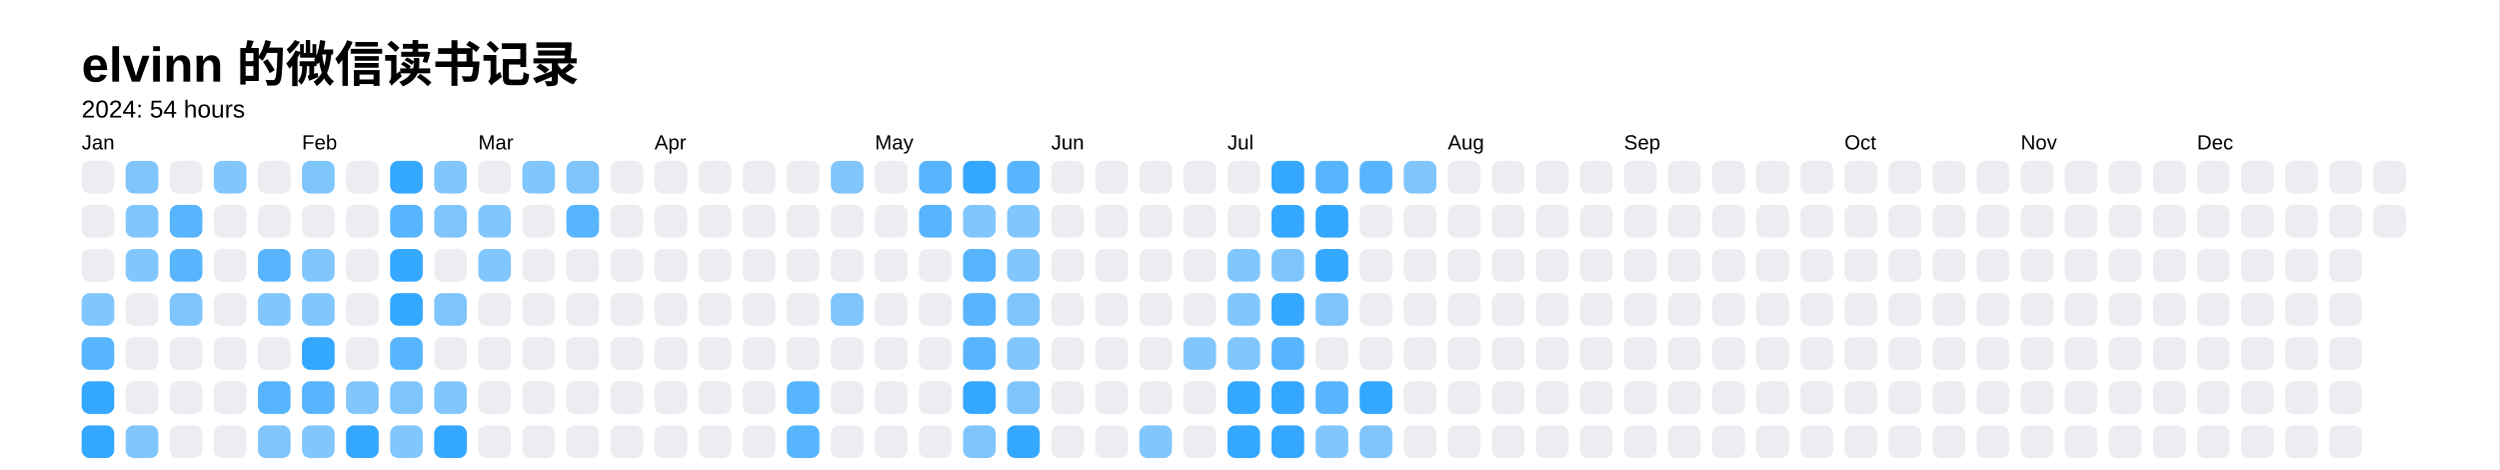
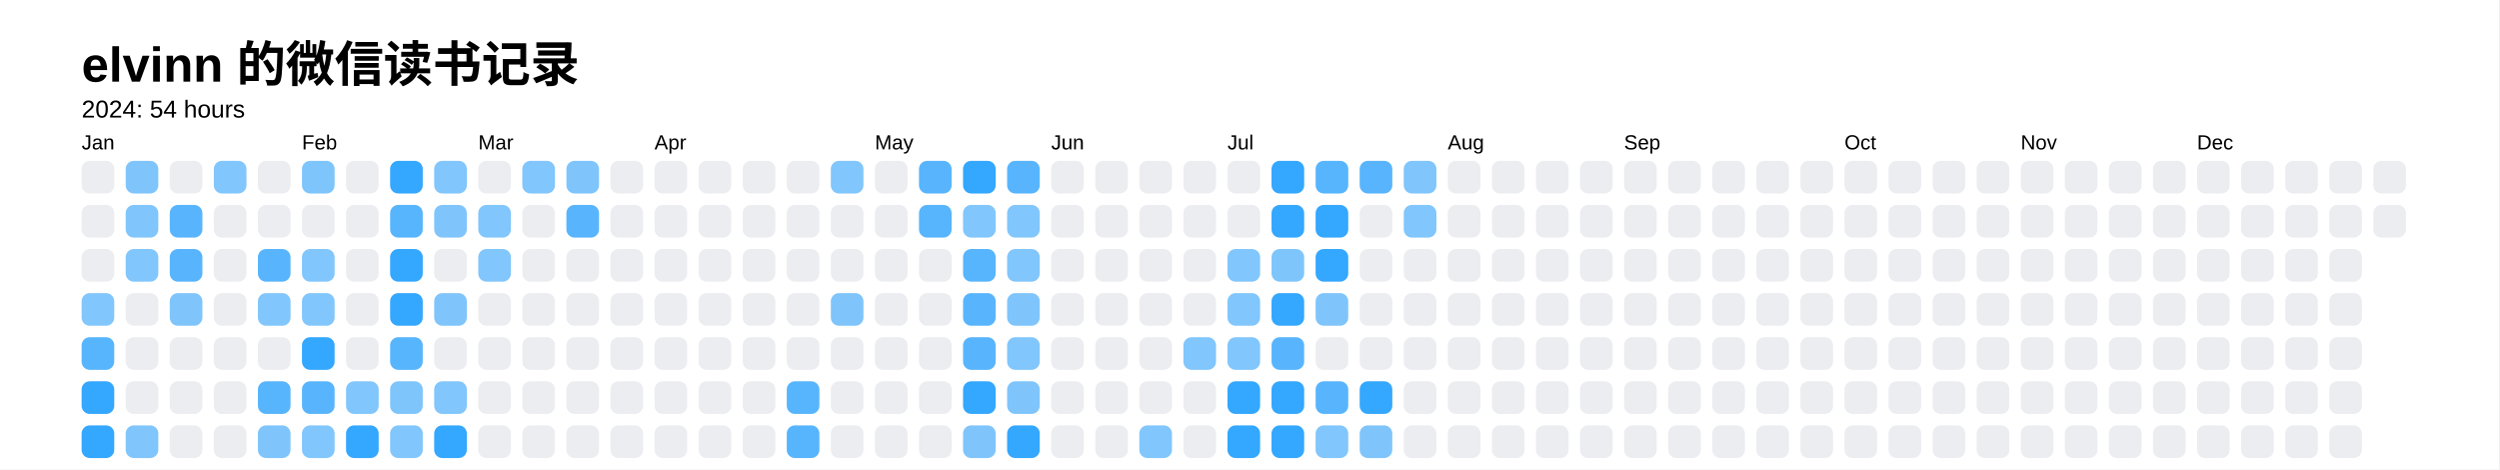
<svg xmlns="http://www.w3.org/2000/svg" baseProfile="full" height="57.5mm" version="1.1" viewBox="0,0,306.2,57.5" width="306.2mm">
  <defs />
  <rect fill="#FFFFFF" height="57.5" width="306.2" x="0" y="0" />
  <text fill="#000000" style="font-size:6px; font-family:Arial; font-weight:bold;" x="10" y="10">elvinn 的微信读书记录</text>
  <text fill="#000000" style="font-size:3px; font-family:Arial;" x="10" y="14.4">2024: 54 hours</text>
  <text fill="#000000" style="font-size:2.5px; font-family:Arial" x="10" y="18.3">Jan</text>
  <rect fill="#EBEDF0" height="4" rx="1" ry="1" width="4" x="10" y="19.7" />
  <rect fill="#EBEDF0" height="4" rx="1" ry="1" width="4" x="10" y="25.1" />
  <rect fill="#EBEDF0" height="4" rx="1" ry="1" width="4" x="10" y="30.5" />
  <rect fill="#81c6fc" height="4" rx="1" ry="1" width="4" x="10" y="35.9" />
  <rect fill="#57b5fd" height="4" rx="1" ry="1" width="4" x="10" y="41.3" />
  <rect fill="#34A7FF" height="4" rx="1" ry="1" width="4" x="10" y="46.7" />
  <rect fill="#34A7FF" height="4" rx="1" ry="1" width="4" x="10" y="52.1" />
  <rect fill="#7fc5fc" height="4" rx="1" ry="1" width="4" x="15.4" y="19.7" />
  <rect fill="#80c6fc" height="4" rx="1" ry="1" width="4" x="15.4" y="25.1" />
  <rect fill="#81c6fc" height="4" rx="1" ry="1" width="4" x="15.4" y="30.5" />
  <rect fill="#EBEDF0" height="4" rx="1" ry="1" width="4" x="15.4" y="35.9" />
  <rect fill="#EBEDF0" height="4" rx="1" ry="1" width="4" x="15.4" y="41.3" />
  <rect fill="#EBEDF0" height="4" rx="1" ry="1" width="4" x="15.4" y="46.7" />
  <rect fill="#80c6fc" height="4" rx="1" ry="1" width="4" x="15.4" y="52.1" />
  <rect fill="#EBEDF0" height="4" rx="1" ry="1" width="4" x="20.8" y="19.7" />
  <rect fill="#58b5fd" height="4" rx="1" ry="1" width="4" x="20.8" y="25.1" />
  <rect fill="#58b5fd" height="4" rx="1" ry="1" width="4" x="20.8" y="30.5" />
  <rect fill="#7fc5fc" height="4" rx="1" ry="1" width="4" x="20.8" y="35.9" />
  <rect fill="#EBEDF0" height="4" rx="1" ry="1" width="4" x="20.8" y="41.3" />
  <rect fill="#EBEDF0" height="4" rx="1" ry="1" width="4" x="20.8" y="46.7" />
  <rect fill="#EBEDF0" height="4" rx="1" ry="1" width="4" x="20.8" y="52.1" />
  <rect fill="#81c6fc" height="4" rx="1" ry="1" width="4" x="26.2" y="19.7" />
  <rect fill="#EBEDF0" height="4" rx="1" ry="1" width="4" x="26.2" y="25.1" />
  <rect fill="#EBEDF0" height="4" rx="1" ry="1" width="4" x="26.2" y="30.5" />
  <rect fill="#EBEDF0" height="4" rx="1" ry="1" width="4" x="26.2" y="35.9" />
  <rect fill="#EBEDF0" height="4" rx="1" ry="1" width="4" x="26.2" y="41.3" />
  <rect fill="#EBEDF0" height="4" rx="1" ry="1" width="4" x="26.2" y="46.7" />
  <rect fill="#EBEDF0" height="4" rx="1" ry="1" width="4" x="26.2" y="52.1" />
  <rect fill="#EBEDF0" height="4" rx="1" ry="1" width="4" x="31.6" y="19.7" />
  <rect fill="#EBEDF0" height="4" rx="1" ry="1" width="4" x="31.6" y="25.1" />
  <rect fill="#58b5fd" height="4" rx="1" ry="1" width="4" x="31.6" y="30.5" />
  <rect fill="#81c6fc" height="4" rx="1" ry="1" width="4" x="31.6" y="35.9" />
  <rect fill="#EBEDF0" height="4" rx="1" ry="1" width="4" x="31.6" y="41.3" />
  <rect fill="#57b5fd" height="4" rx="1" ry="1" width="4" x="31.6" y="46.7" />
  <rect fill="#7fc5fc" height="4" rx="1" ry="1" width="4" x="31.6" y="52.1" />
  <text fill="#000000" style="font-size:2.5px; font-family:Arial" x="37.0" y="18.3">Feb</text>
  <rect fill="#7ec5fc" height="4" rx="1" ry="1" width="4" x="37.0" y="19.7" />
  <rect fill="#EBEDF0" height="4" rx="1" ry="1" width="4" x="37.0" y="25.1" />
  <rect fill="#81c6fc" height="4" rx="1" ry="1" width="4" x="37.0" y="30.5" />
  <rect fill="#81c6fc" height="4" rx="1" ry="1" width="4" x="37.0" y="35.9" />
  <rect fill="#34A7FF" height="4" rx="1" ry="1" width="4" x="37.0" y="41.3" />
  <rect fill="#58b5fd" height="4" rx="1" ry="1" width="4" x="37.0" y="46.7" />
  <rect fill="#81c6fc" height="4" rx="1" ry="1" width="4" x="37.0" y="52.1" />
  <rect fill="#EBEDF0" height="4" rx="1" ry="1" width="4" x="42.4" y="19.7" />
  <rect fill="#EBEDF0" height="4" rx="1" ry="1" width="4" x="42.4" y="25.1" />
  <rect fill="#EBEDF0" height="4" rx="1" ry="1" width="4" x="42.4" y="30.5" />
  <rect fill="#EBEDF0" height="4" rx="1" ry="1" width="4" x="42.4" y="35.9" />
  <rect fill="#EBEDF0" height="4" rx="1" ry="1" width="4" x="42.4" y="41.3" />
  <rect fill="#81c6fc" height="4" rx="1" ry="1" width="4" x="42.4" y="46.7" />
  <rect fill="#34A7FF" height="4" rx="1" ry="1" width="4" x="42.4" y="52.1" />
  <rect fill="#34A7FF" height="4" rx="1" ry="1" width="4" x="47.8" y="19.7" />
  <rect fill="#57b5fd" height="4" rx="1" ry="1" width="4" x="47.8" y="25.1" />
  <rect fill="#34A7FF" height="4" rx="1" ry="1" width="4" x="47.8" y="30.5" />
  <rect fill="#34A7FF" height="4" rx="1" ry="1" width="4" x="47.8" y="35.9" />
  <rect fill="#57b5fd" height="4" rx="1" ry="1" width="4" x="47.8" y="41.3" />
  <rect fill="#7ec5fc" height="4" rx="1" ry="1" width="4" x="47.8" y="46.7" />
  <rect fill="#81c6fc" height="4" rx="1" ry="1" width="4" x="47.8" y="52.1" />
  <rect fill="#81c6fc" height="4" rx="1" ry="1" width="4" x="53.2" y="19.7" />
  <rect fill="#7fc5fc" height="4" rx="1" ry="1" width="4" x="53.2" y="25.1" />
  <rect fill="#EBEDF0" height="4" rx="1" ry="1" width="4" x="53.2" y="30.5" />
  <rect fill="#7fc5fc" height="4" rx="1" ry="1" width="4" x="53.2" y="35.9" />
  <rect fill="#EBEDF0" height="4" rx="1" ry="1" width="4" x="53.2" y="41.3" />
  <rect fill="#81c6fc" height="4" rx="1" ry="1" width="4" x="53.2" y="46.7" />
  <rect fill="#34A7FF" height="4" rx="1" ry="1" width="4" x="53.2" y="52.1" />
  <text fill="#000000" style="font-size:2.5px; font-family:Arial" x="58.6" y="18.3">Mar</text>
  <rect fill="#EBEDF0" height="4" rx="1" ry="1" width="4" x="58.6" y="19.7" />
  <rect fill="#81c6fc" height="4" rx="1" ry="1" width="4" x="58.6" y="25.1" />
  <rect fill="#81c6fc" height="4" rx="1" ry="1" width="4" x="58.6" y="30.5" />
  <rect fill="#EBEDF0" height="4" rx="1" ry="1" width="4" x="58.6" y="35.9" />
  <rect fill="#EBEDF0" height="4" rx="1" ry="1" width="4" x="58.6" y="41.3" />
  <rect fill="#EBEDF0" height="4" rx="1" ry="1" width="4" x="58.6" y="46.7" />
  <rect fill="#EBEDF0" height="4" rx="1" ry="1" width="4" x="58.6" y="52.1" />
  <rect fill="#81c6fc" height="4" rx="1" ry="1" width="4" x="64" y="19.7" />
  <rect fill="#EBEDF0" height="4" rx="1" ry="1" width="4" x="64" y="25.1" />
  <rect fill="#EBEDF0" height="4" rx="1" ry="1" width="4" x="64" y="30.5" />
  <rect fill="#EBEDF0" height="4" rx="1" ry="1" width="4" x="64" y="35.9" />
  <rect fill="#EBEDF0" height="4" rx="1" ry="1" width="4" x="64" y="41.3" />
  <rect fill="#EBEDF0" height="4" rx="1" ry="1" width="4" x="64" y="46.7" />
  <rect fill="#EBEDF0" height="4" rx="1" ry="1" width="4" x="64" y="52.1" />
  <rect fill="#7fc5fc" height="4" rx="1" ry="1" width="4" x="69.4" y="19.7" />
  <rect fill="#58b5fd" height="4" rx="1" ry="1" width="4" x="69.4" y="25.1" />
  <rect fill="#EBEDF0" height="4" rx="1" ry="1" width="4" x="69.4" y="30.5" />
  <rect fill="#EBEDF0" height="4" rx="1" ry="1" width="4" x="69.4" y="35.9" />
  <rect fill="#EBEDF0" height="4" rx="1" ry="1" width="4" x="69.4" y="41.3" />
  <rect fill="#EBEDF0" height="4" rx="1" ry="1" width="4" x="69.4" y="46.7" />
  <rect fill="#EBEDF0" height="4" rx="1" ry="1" width="4" x="69.4" y="52.1" />
  <rect fill="#EBEDF0" height="4" rx="1" ry="1" width="4" x="74.8" y="19.7" />
  <rect fill="#EBEDF0" height="4" rx="1" ry="1" width="4" x="74.8" y="25.1" />
  <rect fill="#EBEDF0" height="4" rx="1" ry="1" width="4" x="74.8" y="30.5" />
  <rect fill="#EBEDF0" height="4" rx="1" ry="1" width="4" x="74.8" y="35.9" />
  <rect fill="#EBEDF0" height="4" rx="1" ry="1" width="4" x="74.8" y="41.3" />
  <rect fill="#EBEDF0" height="4" rx="1" ry="1" width="4" x="74.8" y="46.7" />
  <rect fill="#EBEDF0" height="4" rx="1" ry="1" width="4" x="74.8" y="52.1" />
  <text fill="#000000" style="font-size:2.5px; font-family:Arial" x="80.2" y="18.3">Apr</text>
  <rect fill="#EBEDF0" height="4" rx="1" ry="1" width="4" x="80.2" y="19.7" />
  <rect fill="#EBEDF0" height="4" rx="1" ry="1" width="4" x="80.2" y="25.1" />
  <rect fill="#EBEDF0" height="4" rx="1" ry="1" width="4" x="80.2" y="30.5" />
  <rect fill="#EBEDF0" height="4" rx="1" ry="1" width="4" x="80.2" y="35.9" />
  <rect fill="#EBEDF0" height="4" rx="1" ry="1" width="4" x="80.2" y="41.3" />
  <rect fill="#EBEDF0" height="4" rx="1" ry="1" width="4" x="80.2" y="46.7" />
  <rect fill="#EBEDF0" height="4" rx="1" ry="1" width="4" x="80.2" y="52.1" />
  <rect fill="#EBEDF0" height="4" rx="1" ry="1" width="4" x="85.6" y="19.7" />
  <rect fill="#EBEDF0" height="4" rx="1" ry="1" width="4" x="85.6" y="25.1" />
  <rect fill="#EBEDF0" height="4" rx="1" ry="1" width="4" x="85.6" y="30.5" />
  <rect fill="#EBEDF0" height="4" rx="1" ry="1" width="4" x="85.6" y="35.9" />
  <rect fill="#EBEDF0" height="4" rx="1" ry="1" width="4" x="85.6" y="41.3" />
  <rect fill="#EBEDF0" height="4" rx="1" ry="1" width="4" x="85.6" y="46.7" />
  <rect fill="#EBEDF0" height="4" rx="1" ry="1" width="4" x="85.6" y="52.1" />
  <rect fill="#EBEDF0" height="4" rx="1" ry="1" width="4" x="91" y="19.7" />
  <rect fill="#EBEDF0" height="4" rx="1" ry="1" width="4" x="91" y="25.1" />
  <rect fill="#EBEDF0" height="4" rx="1" ry="1" width="4" x="91" y="30.5" />
  <rect fill="#EBEDF0" height="4" rx="1" ry="1" width="4" x="91" y="35.9" />
  <rect fill="#EBEDF0" height="4" rx="1" ry="1" width="4" x="91" y="41.3" />
  <rect fill="#EBEDF0" height="4" rx="1" ry="1" width="4" x="91" y="46.7" />
  <rect fill="#EBEDF0" height="4" rx="1" ry="1" width="4" x="91" y="52.1" />
  <rect fill="#EBEDF0" height="4" rx="1" ry="1" width="4" x="96.4" y="19.7" />
  <rect fill="#EBEDF0" height="4" rx="1" ry="1" width="4" x="96.4" y="25.1" />
  <rect fill="#EBEDF0" height="4" rx="1" ry="1" width="4" x="96.4" y="30.5" />
  <rect fill="#EBEDF0" height="4" rx="1" ry="1" width="4" x="96.4" y="35.9" />
  <rect fill="#EBEDF0" height="4" rx="1" ry="1" width="4" x="96.4" y="41.3" />
  <rect fill="#57b5fd" height="4" rx="1" ry="1" width="4" x="96.4" y="46.7" />
  <rect fill="#57b5fd" height="4" rx="1" ry="1" width="4" x="96.4" y="52.1" />
  <rect fill="#81c6fc" height="4" rx="1" ry="1" width="4" x="101.8" y="19.7" />
  <rect fill="#EBEDF0" height="4" rx="1" ry="1" width="4" x="101.8" y="25.1" />
  <rect fill="#EBEDF0" height="4" rx="1" ry="1" width="4" x="101.8" y="30.5" />
  <rect fill="#7fc5fc" height="4" rx="1" ry="1" width="4" x="101.8" y="35.9" />
  <rect fill="#EBEDF0" height="4" rx="1" ry="1" width="4" x="101.8" y="41.3" />
  <rect fill="#EBEDF0" height="4" rx="1" ry="1" width="4" x="101.8" y="46.7" />
  <rect fill="#EBEDF0" height="4" rx="1" ry="1" width="4" x="101.8" y="52.1" />
  <text fill="#000000" style="font-size:2.5px; font-family:Arial" x="107.2" y="18.3">May</text>
  <rect fill="#EBEDF0" height="4" rx="1" ry="1" width="4" x="107.2" y="19.7" />
  <rect fill="#EBEDF0" height="4" rx="1" ry="1" width="4" x="107.2" y="25.1" />
  <rect fill="#EBEDF0" height="4" rx="1" ry="1" width="4" x="107.2" y="30.5" />
  <rect fill="#EBEDF0" height="4" rx="1" ry="1" width="4" x="107.2" y="35.9" />
  <rect fill="#EBEDF0" height="4" rx="1" ry="1" width="4" x="107.2" y="41.3" />
  <rect fill="#EBEDF0" height="4" rx="1" ry="1" width="4" x="107.2" y="46.7" />
  <rect fill="#EBEDF0" height="4" rx="1" ry="1" width="4" x="107.2" y="52.1" />
  <rect fill="#58b5fd" height="4" rx="1" ry="1" width="4" x="112.6" y="19.7" />
  <rect fill="#57b5fd" height="4" rx="1" ry="1" width="4" x="112.6" y="25.1" />
  <rect fill="#EBEDF0" height="4" rx="1" ry="1" width="4" x="112.6" y="30.5" />
  <rect fill="#EBEDF0" height="4" rx="1" ry="1" width="4" x="112.6" y="35.9" />
  <rect fill="#EBEDF0" height="4" rx="1" ry="1" width="4" x="112.6" y="41.3" />
  <rect fill="#EBEDF0" height="4" rx="1" ry="1" width="4" x="112.6" y="46.7" />
  <rect fill="#EBEDF0" height="4" rx="1" ry="1" width="4" x="112.6" y="52.1" />
  <rect fill="#34A7FF" height="4" rx="1" ry="1" width="4" x="118" y="19.7" />
  <rect fill="#81c6fc" height="4" rx="1" ry="1" width="4" x="118" y="25.1" />
  <rect fill="#56b5fd" height="4" rx="1" ry="1" width="4" x="118" y="30.5" />
  <rect fill="#58b5fd" height="4" rx="1" ry="1" width="4" x="118" y="35.9" />
  <rect fill="#58b5fd" height="4" rx="1" ry="1" width="4" x="118" y="41.3" />
  <rect fill="#34A7FF" height="4" rx="1" ry="1" width="4" x="118" y="46.7" />
  <rect fill="#7fc5fc" height="4" rx="1" ry="1" width="4" x="118" y="52.1" />
  <rect fill="#58b5fd" height="4" rx="1" ry="1" width="4" x="123.4" y="19.7" />
  <rect fill="#81c6fc" height="4" rx="1" ry="1" width="4" x="123.4" y="25.1" />
  <rect fill="#81c6fc" height="4" rx="1" ry="1" width="4" x="123.4" y="30.5" />
  <rect fill="#7fc5fc" height="4" rx="1" ry="1" width="4" x="123.4" y="35.9" />
  <rect fill="#81c6fc" height="4" rx="1" ry="1" width="4" x="123.4" y="41.3" />
  <rect fill="#7fc5fc" height="4" rx="1" ry="1" width="4" x="123.4" y="46.7" />
  <rect fill="#34A7FF" height="4" rx="1" ry="1" width="4" x="123.4" y="52.1" />
  <text fill="#000000" style="font-size:2.5px; font-family:Arial" x="128.8" y="18.3">Jun</text>
  <rect fill="#EBEDF0" height="4" rx="1" ry="1" width="4" x="128.8" y="19.7" />
  <rect fill="#EBEDF0" height="4" rx="1" ry="1" width="4" x="128.8" y="25.1" />
  <rect fill="#EBEDF0" height="4" rx="1" ry="1" width="4" x="128.8" y="30.5" />
  <rect fill="#EBEDF0" height="4" rx="1" ry="1" width="4" x="128.8" y="35.9" />
  <rect fill="#EBEDF0" height="4" rx="1" ry="1" width="4" x="128.8" y="41.3" />
  <rect fill="#EBEDF0" height="4" rx="1" ry="1" width="4" x="128.8" y="46.7" />
  <rect fill="#EBEDF0" height="4" rx="1" ry="1" width="4" x="128.8" y="52.1" />
  <rect fill="#EBEDF0" height="4" rx="1" ry="1" width="4" x="134.2" y="19.7" />
  <rect fill="#EBEDF0" height="4" rx="1" ry="1" width="4" x="134.2" y="25.1" />
  <rect fill="#EBEDF0" height="4" rx="1" ry="1" width="4" x="134.2" y="30.5" />
  <rect fill="#EBEDF0" height="4" rx="1" ry="1" width="4" x="134.2" y="35.9" />
  <rect fill="#EBEDF0" height="4" rx="1" ry="1" width="4" x="134.2" y="41.3" />
  <rect fill="#EBEDF0" height="4" rx="1" ry="1" width="4" x="134.2" y="46.7" />
  <rect fill="#EBEDF0" height="4" rx="1" ry="1" width="4" x="134.2" y="52.1" />
  <rect fill="#EBEDF0" height="4" rx="1" ry="1" width="4" x="139.6" y="19.7" />
  <rect fill="#EBEDF0" height="4" rx="1" ry="1" width="4" x="139.6" y="25.1" />
  <rect fill="#EBEDF0" height="4" rx="1" ry="1" width="4" x="139.6" y="30.5" />
  <rect fill="#EBEDF0" height="4" rx="1" ry="1" width="4" x="139.6" y="35.9" />
  <rect fill="#EBEDF0" height="4" rx="1" ry="1" width="4" x="139.6" y="41.3" />
  <rect fill="#EBEDF0" height="4" rx="1" ry="1" width="4" x="139.6" y="46.7" />
  <rect fill="#81c6fc" height="4" rx="1" ry="1" width="4" x="139.6" y="52.1" />
  <rect fill="#EBEDF0" height="4" rx="1" ry="1" width="4" x="145" y="19.7" />
  <rect fill="#EBEDF0" height="4" rx="1" ry="1" width="4" x="145" y="25.1" />
  <rect fill="#EBEDF0" height="4" rx="1" ry="1" width="4" x="145" y="30.5" />
  <rect fill="#EBEDF0" height="4" rx="1" ry="1" width="4" x="145" y="35.9" />
  <rect fill="#81c6fc" height="4" rx="1" ry="1" width="4" x="145" y="41.3" />
  <rect fill="#EBEDF0" height="4" rx="1" ry="1" width="4" x="145" y="46.7" />
  <rect fill="#EBEDF0" height="4" rx="1" ry="1" width="4" x="145" y="52.1" />
  <text fill="#000000" style="font-size:2.5px; font-family:Arial" x="150.4" y="18.3">Jul</text>
  <rect fill="#EBEDF0" height="4" rx="1" ry="1" width="4" x="150.4" y="19.7" />
  <rect fill="#EBEDF0" height="4" rx="1" ry="1" width="4" x="150.4" y="25.1" />
  <rect fill="#81c6fc" height="4" rx="1" ry="1" width="4" x="150.4" y="30.5" />
  <rect fill="#81c6fc" height="4" rx="1" ry="1" width="4" x="150.4" y="35.9" />
  <rect fill="#81c6fc" height="4" rx="1" ry="1" width="4" x="150.4" y="41.3" />
  <rect fill="#34A7FF" height="4" rx="1" ry="1" width="4" x="150.4" y="46.7" />
  <rect fill="#34A7FF" height="4" rx="1" ry="1" width="4" x="150.4" y="52.1" />
  <rect fill="#34A7FF" height="4" rx="1" ry="1" width="4" x="155.8" y="19.7" />
  <rect fill="#34A7FF" height="4" rx="1" ry="1" width="4" x="155.8" y="25.1" />
  <rect fill="#7ec5fc" height="4" rx="1" ry="1" width="4" x="155.8" y="30.5" />
  <rect fill="#34A7FF" height="4" rx="1" ry="1" width="4" x="155.8" y="35.9" />
  <rect fill="#58b5fd" height="4" rx="1" ry="1" width="4" x="155.8" y="41.3" />
  <rect fill="#34A7FF" height="4" rx="1" ry="1" width="4" x="155.8" y="46.7" />
  <rect fill="#34A7FF" height="4" rx="1" ry="1" width="4" x="155.8" y="52.1" />
  <rect fill="#57b5fd" height="4" rx="1" ry="1" width="4" x="161.2" y="19.7" />
  <rect fill="#34A7FF" height="4" rx="1" ry="1" width="4" x="161.2" y="25.1" />
  <rect fill="#34A7FF" height="4" rx="1" ry="1" width="4" x="161.2" y="30.5" />
  <rect fill="#7fc5fc" height="4" rx="1" ry="1" width="4" x="161.2" y="35.9" />
  <rect fill="#EBEDF0" height="4" rx="1" ry="1" width="4" x="161.2" y="41.3" />
  <rect fill="#58b5fd" height="4" rx="1" ry="1" width="4" x="161.2" y="46.7" />
  <rect fill="#81c6fc" height="4" rx="1" ry="1" width="4" x="161.2" y="52.1" />
  <rect fill="#58b5fd" height="4" rx="1" ry="1" width="4" x="166.6" y="19.7" />
  <rect fill="#EBEDF0" height="4" rx="1" ry="1" width="4" x="166.6" y="25.1" />
  <rect fill="#EBEDF0" height="4" rx="1" ry="1" width="4" x="166.6" y="30.5" />
  <rect fill="#EBEDF0" height="4" rx="1" ry="1" width="4" x="166.6" y="35.9" />
  <rect fill="#EBEDF0" height="4" rx="1" ry="1" width="4" x="166.6" y="41.3" />
  <rect fill="#34A7FF" height="4" rx="1" ry="1" width="4" x="166.6" y="46.7" />
  <rect fill="#7fc5fc" height="4" rx="1" ry="1" width="4" x="166.6" y="52.1" />
  <rect fill="#80c5fc" height="4" rx="1" ry="1" width="4" x="172" y="19.7" />
-   <rect fill="#EBEDF0" height="4" rx="1" ry="1" width="4" x="172" y="25.1" />
+   <rect fill="#81c6fc" height="4" rx="1" ry="1" width="4" x="172" y="25.1" />
  <rect fill="#EBEDF0" height="4" rx="1" ry="1" width="4" x="172" y="30.5" />
  <rect fill="#EBEDF0" height="4" rx="1" ry="1" width="4" x="172" y="35.9" />
  <rect fill="#EBEDF0" height="4" rx="1" ry="1" width="4" x="172" y="41.3" />
  <rect fill="#EBEDF0" height="4" rx="1" ry="1" width="4" x="172" y="46.7" />
  <rect fill="#EBEDF0" height="4" rx="1" ry="1" width="4" x="172" y="52.1" />
  <text fill="#000000" style="font-size:2.5px; font-family:Arial" x="177.4" y="18.3">Aug</text>
  <rect fill="#EBEDF0" height="4" rx="1" ry="1" width="4" x="177.4" y="19.7" />
  <rect fill="#EBEDF0" height="4" rx="1" ry="1" width="4" x="177.4" y="25.1" />
  <rect fill="#EBEDF0" height="4" rx="1" ry="1" width="4" x="177.4" y="30.5" />
  <rect fill="#EBEDF0" height="4" rx="1" ry="1" width="4" x="177.4" y="35.9" />
  <rect fill="#EBEDF0" height="4" rx="1" ry="1" width="4" x="177.4" y="41.3" />
  <rect fill="#EBEDF0" height="4" rx="1" ry="1" width="4" x="177.4" y="46.7" />
  <rect fill="#EBEDF0" height="4" rx="1" ry="1" width="4" x="177.4" y="52.1" />
  <rect fill="#EBEDF0" height="4" rx="1" ry="1" width="4" x="182.8" y="19.7" />
  <rect fill="#EBEDF0" height="4" rx="1" ry="1" width="4" x="182.8" y="25.1" />
  <rect fill="#EBEDF0" height="4" rx="1" ry="1" width="4" x="182.8" y="30.5" />
  <rect fill="#EBEDF0" height="4" rx="1" ry="1" width="4" x="182.8" y="35.9" />
  <rect fill="#EBEDF0" height="4" rx="1" ry="1" width="4" x="182.8" y="41.3" />
  <rect fill="#EBEDF0" height="4" rx="1" ry="1" width="4" x="182.8" y="46.7" />
  <rect fill="#EBEDF0" height="4" rx="1" ry="1" width="4" x="182.8" y="52.1" />
  <rect fill="#EBEDF0" height="4" rx="1" ry="1" width="4" x="188.2" y="19.7" />
  <rect fill="#EBEDF0" height="4" rx="1" ry="1" width="4" x="188.2" y="25.1" />
  <rect fill="#EBEDF0" height="4" rx="1" ry="1" width="4" x="188.2" y="30.5" />
  <rect fill="#EBEDF0" height="4" rx="1" ry="1" width="4" x="188.2" y="35.9" />
  <rect fill="#EBEDF0" height="4" rx="1" ry="1" width="4" x="188.2" y="41.3" />
  <rect fill="#EBEDF0" height="4" rx="1" ry="1" width="4" x="188.2" y="46.7" />
  <rect fill="#EBEDF0" height="4" rx="1" ry="1" width="4" x="188.2" y="52.1" />
  <rect fill="#EBEDF0" height="4" rx="1" ry="1" width="4" x="193.6" y="19.7" />
  <rect fill="#EBEDF0" height="4" rx="1" ry="1" width="4" x="193.6" y="25.1" />
  <rect fill="#EBEDF0" height="4" rx="1" ry="1" width="4" x="193.6" y="30.5" />
  <rect fill="#EBEDF0" height="4" rx="1" ry="1" width="4" x="193.6" y="35.9" />
  <rect fill="#EBEDF0" height="4" rx="1" ry="1" width="4" x="193.6" y="41.3" />
  <rect fill="#EBEDF0" height="4" rx="1" ry="1" width="4" x="193.6" y="46.7" />
  <rect fill="#EBEDF0" height="4" rx="1" ry="1" width="4" x="193.6" y="52.1" />
  <text fill="#000000" style="font-size:2.5px; font-family:Arial" x="199" y="18.3">Sep</text>
  <rect fill="#EBEDF0" height="4" rx="1" ry="1" width="4" x="199" y="19.7" />
  <rect fill="#EBEDF0" height="4" rx="1" ry="1" width="4" x="199" y="25.1" />
  <rect fill="#EBEDF0" height="4" rx="1" ry="1" width="4" x="199" y="30.5" />
  <rect fill="#EBEDF0" height="4" rx="1" ry="1" width="4" x="199" y="35.9" />
  <rect fill="#EBEDF0" height="4" rx="1" ry="1" width="4" x="199" y="41.3" />
  <rect fill="#EBEDF0" height="4" rx="1" ry="1" width="4" x="199" y="46.7" />
  <rect fill="#EBEDF0" height="4" rx="1" ry="1" width="4" x="199" y="52.1" />
  <rect fill="#EBEDF0" height="4" rx="1" ry="1" width="4" x="204.4" y="19.7" />
  <rect fill="#EBEDF0" height="4" rx="1" ry="1" width="4" x="204.4" y="25.1" />
  <rect fill="#EBEDF0" height="4" rx="1" ry="1" width="4" x="204.4" y="30.5" />
  <rect fill="#EBEDF0" height="4" rx="1" ry="1" width="4" x="204.4" y="35.9" />
  <rect fill="#EBEDF0" height="4" rx="1" ry="1" width="4" x="204.4" y="41.3" />
  <rect fill="#EBEDF0" height="4" rx="1" ry="1" width="4" x="204.4" y="46.7" />
  <rect fill="#EBEDF0" height="4" rx="1" ry="1" width="4" x="204.4" y="52.1" />
  <rect fill="#EBEDF0" height="4" rx="1" ry="1" width="4" x="209.8" y="19.7" />
  <rect fill="#EBEDF0" height="4" rx="1" ry="1" width="4" x="209.8" y="25.1" />
  <rect fill="#EBEDF0" height="4" rx="1" ry="1" width="4" x="209.8" y="30.5" />
  <rect fill="#EBEDF0" height="4" rx="1" ry="1" width="4" x="209.8" y="35.9" />
  <rect fill="#EBEDF0" height="4" rx="1" ry="1" width="4" x="209.8" y="41.3" />
  <rect fill="#EBEDF0" height="4" rx="1" ry="1" width="4" x="209.8" y="46.7" />
  <rect fill="#EBEDF0" height="4" rx="1" ry="1" width="4" x="209.8" y="52.1" />
  <rect fill="#EBEDF0" height="4" rx="1" ry="1" width="4" x="215.2" y="19.7" />
  <rect fill="#EBEDF0" height="4" rx="1" ry="1" width="4" x="215.2" y="25.1" />
  <rect fill="#EBEDF0" height="4" rx="1" ry="1" width="4" x="215.2" y="30.5" />
  <rect fill="#EBEDF0" height="4" rx="1" ry="1" width="4" x="215.2" y="35.9" />
  <rect fill="#EBEDF0" height="4" rx="1" ry="1" width="4" x="215.2" y="41.3" />
  <rect fill="#EBEDF0" height="4" rx="1" ry="1" width="4" x="215.2" y="46.7" />
  <rect fill="#EBEDF0" height="4" rx="1" ry="1" width="4" x="215.2" y="52.1" />
  <rect fill="#EBEDF0" height="4" rx="1" ry="1" width="4" x="220.6" y="19.7" />
  <rect fill="#EBEDF0" height="4" rx="1" ry="1" width="4" x="220.6" y="25.1" />
  <rect fill="#EBEDF0" height="4" rx="1" ry="1" width="4" x="220.6" y="30.5" />
  <rect fill="#EBEDF0" height="4" rx="1" ry="1" width="4" x="220.6" y="35.9" />
  <rect fill="#EBEDF0" height="4" rx="1" ry="1" width="4" x="220.6" y="41.3" />
  <rect fill="#EBEDF0" height="4" rx="1" ry="1" width="4" x="220.6" y="46.7" />
  <rect fill="#EBEDF0" height="4" rx="1" ry="1" width="4" x="220.6" y="52.1" />
  <text fill="#000000" style="font-size:2.5px; font-family:Arial" x="226" y="18.3">Oct</text>
  <rect fill="#EBEDF0" height="4" rx="1" ry="1" width="4" x="226" y="19.7" />
  <rect fill="#EBEDF0" height="4" rx="1" ry="1" width="4" x="226" y="25.1" />
  <rect fill="#EBEDF0" height="4" rx="1" ry="1" width="4" x="226" y="30.5" />
  <rect fill="#EBEDF0" height="4" rx="1" ry="1" width="4" x="226" y="35.9" />
  <rect fill="#EBEDF0" height="4" rx="1" ry="1" width="4" x="226" y="41.3" />
  <rect fill="#EBEDF0" height="4" rx="1" ry="1" width="4" x="226" y="46.7" />
  <rect fill="#EBEDF0" height="4" rx="1" ry="1" width="4" x="226" y="52.1" />
  <rect fill="#EBEDF0" height="4" rx="1" ry="1" width="4" x="231.4" y="19.7" />
  <rect fill="#EBEDF0" height="4" rx="1" ry="1" width="4" x="231.4" y="25.1" />
  <rect fill="#EBEDF0" height="4" rx="1" ry="1" width="4" x="231.4" y="30.5" />
  <rect fill="#EBEDF0" height="4" rx="1" ry="1" width="4" x="231.4" y="35.9" />
  <rect fill="#EBEDF0" height="4" rx="1" ry="1" width="4" x="231.4" y="41.3" />
  <rect fill="#EBEDF0" height="4" rx="1" ry="1" width="4" x="231.4" y="46.7" />
  <rect fill="#EBEDF0" height="4" rx="1" ry="1" width="4" x="231.4" y="52.1" />
  <rect fill="#EBEDF0" height="4" rx="1" ry="1" width="4" x="236.8" y="19.7" />
  <rect fill="#EBEDF0" height="4" rx="1" ry="1" width="4" x="236.8" y="25.1" />
  <rect fill="#EBEDF0" height="4" rx="1" ry="1" width="4" x="236.8" y="30.5" />
  <rect fill="#EBEDF0" height="4" rx="1" ry="1" width="4" x="236.8" y="35.9" />
  <rect fill="#EBEDF0" height="4" rx="1" ry="1" width="4" x="236.8" y="41.3" />
  <rect fill="#EBEDF0" height="4" rx="1" ry="1" width="4" x="236.8" y="46.7" />
  <rect fill="#EBEDF0" height="4" rx="1" ry="1" width="4" x="236.8" y="52.1" />
  <rect fill="#EBEDF0" height="4" rx="1" ry="1" width="4" x="242.2" y="19.7" />
  <rect fill="#EBEDF0" height="4" rx="1" ry="1" width="4" x="242.2" y="25.1" />
  <rect fill="#EBEDF0" height="4" rx="1" ry="1" width="4" x="242.2" y="30.5" />
  <rect fill="#EBEDF0" height="4" rx="1" ry="1" width="4" x="242.2" y="35.9" />
  <rect fill="#EBEDF0" height="4" rx="1" ry="1" width="4" x="242.2" y="41.3" />
  <rect fill="#EBEDF0" height="4" rx="1" ry="1" width="4" x="242.2" y="46.7" />
  <rect fill="#EBEDF0" height="4" rx="1" ry="1" width="4" x="242.2" y="52.1" />
  <text fill="#000000" style="font-size:2.5px; font-family:Arial" x="247.6" y="18.3">Nov</text>
  <rect fill="#EBEDF0" height="4" rx="1" ry="1" width="4" x="247.6" y="19.7" />
  <rect fill="#EBEDF0" height="4" rx="1" ry="1" width="4" x="247.6" y="25.1" />
  <rect fill="#EBEDF0" height="4" rx="1" ry="1" width="4" x="247.6" y="30.5" />
  <rect fill="#EBEDF0" height="4" rx="1" ry="1" width="4" x="247.6" y="35.9" />
  <rect fill="#EBEDF0" height="4" rx="1" ry="1" width="4" x="247.6" y="41.3" />
  <rect fill="#EBEDF0" height="4" rx="1" ry="1" width="4" x="247.6" y="46.7" />
  <rect fill="#EBEDF0" height="4" rx="1" ry="1" width="4" x="247.6" y="52.1" />
  <rect fill="#EBEDF0" height="4" rx="1" ry="1" width="4" x="253" y="19.7" />
  <rect fill="#EBEDF0" height="4" rx="1" ry="1" width="4" x="253" y="25.1" />
  <rect fill="#EBEDF0" height="4" rx="1" ry="1" width="4" x="253" y="30.5" />
  <rect fill="#EBEDF0" height="4" rx="1" ry="1" width="4" x="253" y="35.9" />
  <rect fill="#EBEDF0" height="4" rx="1" ry="1" width="4" x="253" y="41.3" />
  <rect fill="#EBEDF0" height="4" rx="1" ry="1" width="4" x="253" y="46.7" />
  <rect fill="#EBEDF0" height="4" rx="1" ry="1" width="4" x="253" y="52.1" />
  <rect fill="#EBEDF0" height="4" rx="1" ry="1" width="4" x="258.4" y="19.7" />
  <rect fill="#EBEDF0" height="4" rx="1" ry="1" width="4" x="258.4" y="25.1" />
  <rect fill="#EBEDF0" height="4" rx="1" ry="1" width="4" x="258.4" y="30.5" />
  <rect fill="#EBEDF0" height="4" rx="1" ry="1" width="4" x="258.4" y="35.9" />
  <rect fill="#EBEDF0" height="4" rx="1" ry="1" width="4" x="258.4" y="41.3" />
  <rect fill="#EBEDF0" height="4" rx="1" ry="1" width="4" x="258.4" y="46.7" />
  <rect fill="#EBEDF0" height="4" rx="1" ry="1" width="4" x="258.4" y="52.1" />
  <rect fill="#EBEDF0" height="4" rx="1" ry="1" width="4" x="263.8" y="19.7" />
  <rect fill="#EBEDF0" height="4" rx="1" ry="1" width="4" x="263.8" y="25.1" />
  <rect fill="#EBEDF0" height="4" rx="1" ry="1" width="4" x="263.8" y="30.5" />
  <rect fill="#EBEDF0" height="4" rx="1" ry="1" width="4" x="263.8" y="35.9" />
  <rect fill="#EBEDF0" height="4" rx="1" ry="1" width="4" x="263.8" y="41.3" />
  <rect fill="#EBEDF0" height="4" rx="1" ry="1" width="4" x="263.8" y="46.7" />
  <rect fill="#EBEDF0" height="4" rx="1" ry="1" width="4" x="263.8" y="52.1" />
  <text fill="#000000" style="font-size:2.5px; font-family:Arial" x="269.2" y="18.3">Dec</text>
  <rect fill="#EBEDF0" height="4" rx="1" ry="1" width="4" x="269.2" y="19.7" />
  <rect fill="#EBEDF0" height="4" rx="1" ry="1" width="4" x="269.2" y="25.1" />
  <rect fill="#EBEDF0" height="4" rx="1" ry="1" width="4" x="269.2" y="30.5" />
  <rect fill="#EBEDF0" height="4" rx="1" ry="1" width="4" x="269.2" y="35.9" />
  <rect fill="#EBEDF0" height="4" rx="1" ry="1" width="4" x="269.2" y="41.3" />
  <rect fill="#EBEDF0" height="4" rx="1" ry="1" width="4" x="269.2" y="46.7" />
  <rect fill="#EBEDF0" height="4" rx="1" ry="1" width="4" x="269.2" y="52.1" />
  <rect fill="#EBEDF0" height="4" rx="1" ry="1" width="4" x="274.6" y="19.7" />
  <rect fill="#EBEDF0" height="4" rx="1" ry="1" width="4" x="274.6" y="25.1" />
  <rect fill="#EBEDF0" height="4" rx="1" ry="1" width="4" x="274.6" y="30.5" />
  <rect fill="#EBEDF0" height="4" rx="1" ry="1" width="4" x="274.6" y="35.9" />
  <rect fill="#EBEDF0" height="4" rx="1" ry="1" width="4" x="274.6" y="41.3" />
  <rect fill="#EBEDF0" height="4" rx="1" ry="1" width="4" x="274.6" y="46.7" />
  <rect fill="#EBEDF0" height="4" rx="1" ry="1" width="4" x="274.6" y="52.1" />
  <rect fill="#EBEDF0" height="4" rx="1" ry="1" width="4" x="280" y="19.7" />
  <rect fill="#EBEDF0" height="4" rx="1" ry="1" width="4" x="280" y="25.1" />
  <rect fill="#EBEDF0" height="4" rx="1" ry="1" width="4" x="280" y="30.5" />
  <rect fill="#EBEDF0" height="4" rx="1" ry="1" width="4" x="280" y="35.9" />
  <rect fill="#EBEDF0" height="4" rx="1" ry="1" width="4" x="280" y="41.3" />
  <rect fill="#EBEDF0" height="4" rx="1" ry="1" width="4" x="280" y="46.7" />
  <rect fill="#EBEDF0" height="4" rx="1" ry="1" width="4" x="280" y="52.1" />
  <rect fill="#EBEDF0" height="4" rx="1" ry="1" width="4" x="285.4" y="19.7" />
  <rect fill="#EBEDF0" height="4" rx="1" ry="1" width="4" x="285.4" y="25.1" />
  <rect fill="#EBEDF0" height="4" rx="1" ry="1" width="4" x="285.4" y="30.5" />
  <rect fill="#EBEDF0" height="4" rx="1" ry="1" width="4" x="285.4" y="35.9" />
  <rect fill="#EBEDF0" height="4" rx="1" ry="1" width="4" x="285.4" y="41.3" />
  <rect fill="#EBEDF0" height="4" rx="1" ry="1" width="4" x="285.4" y="46.7" />
  <rect fill="#EBEDF0" height="4" rx="1" ry="1" width="4" x="285.4" y="52.1" />
  <rect fill="#EBEDF0" height="4" rx="1" ry="1" width="4" x="290.8" y="19.7" />
  <rect fill="#EBEDF0" height="4" rx="1" ry="1" width="4" x="290.8" y="25.1" />
</svg>
